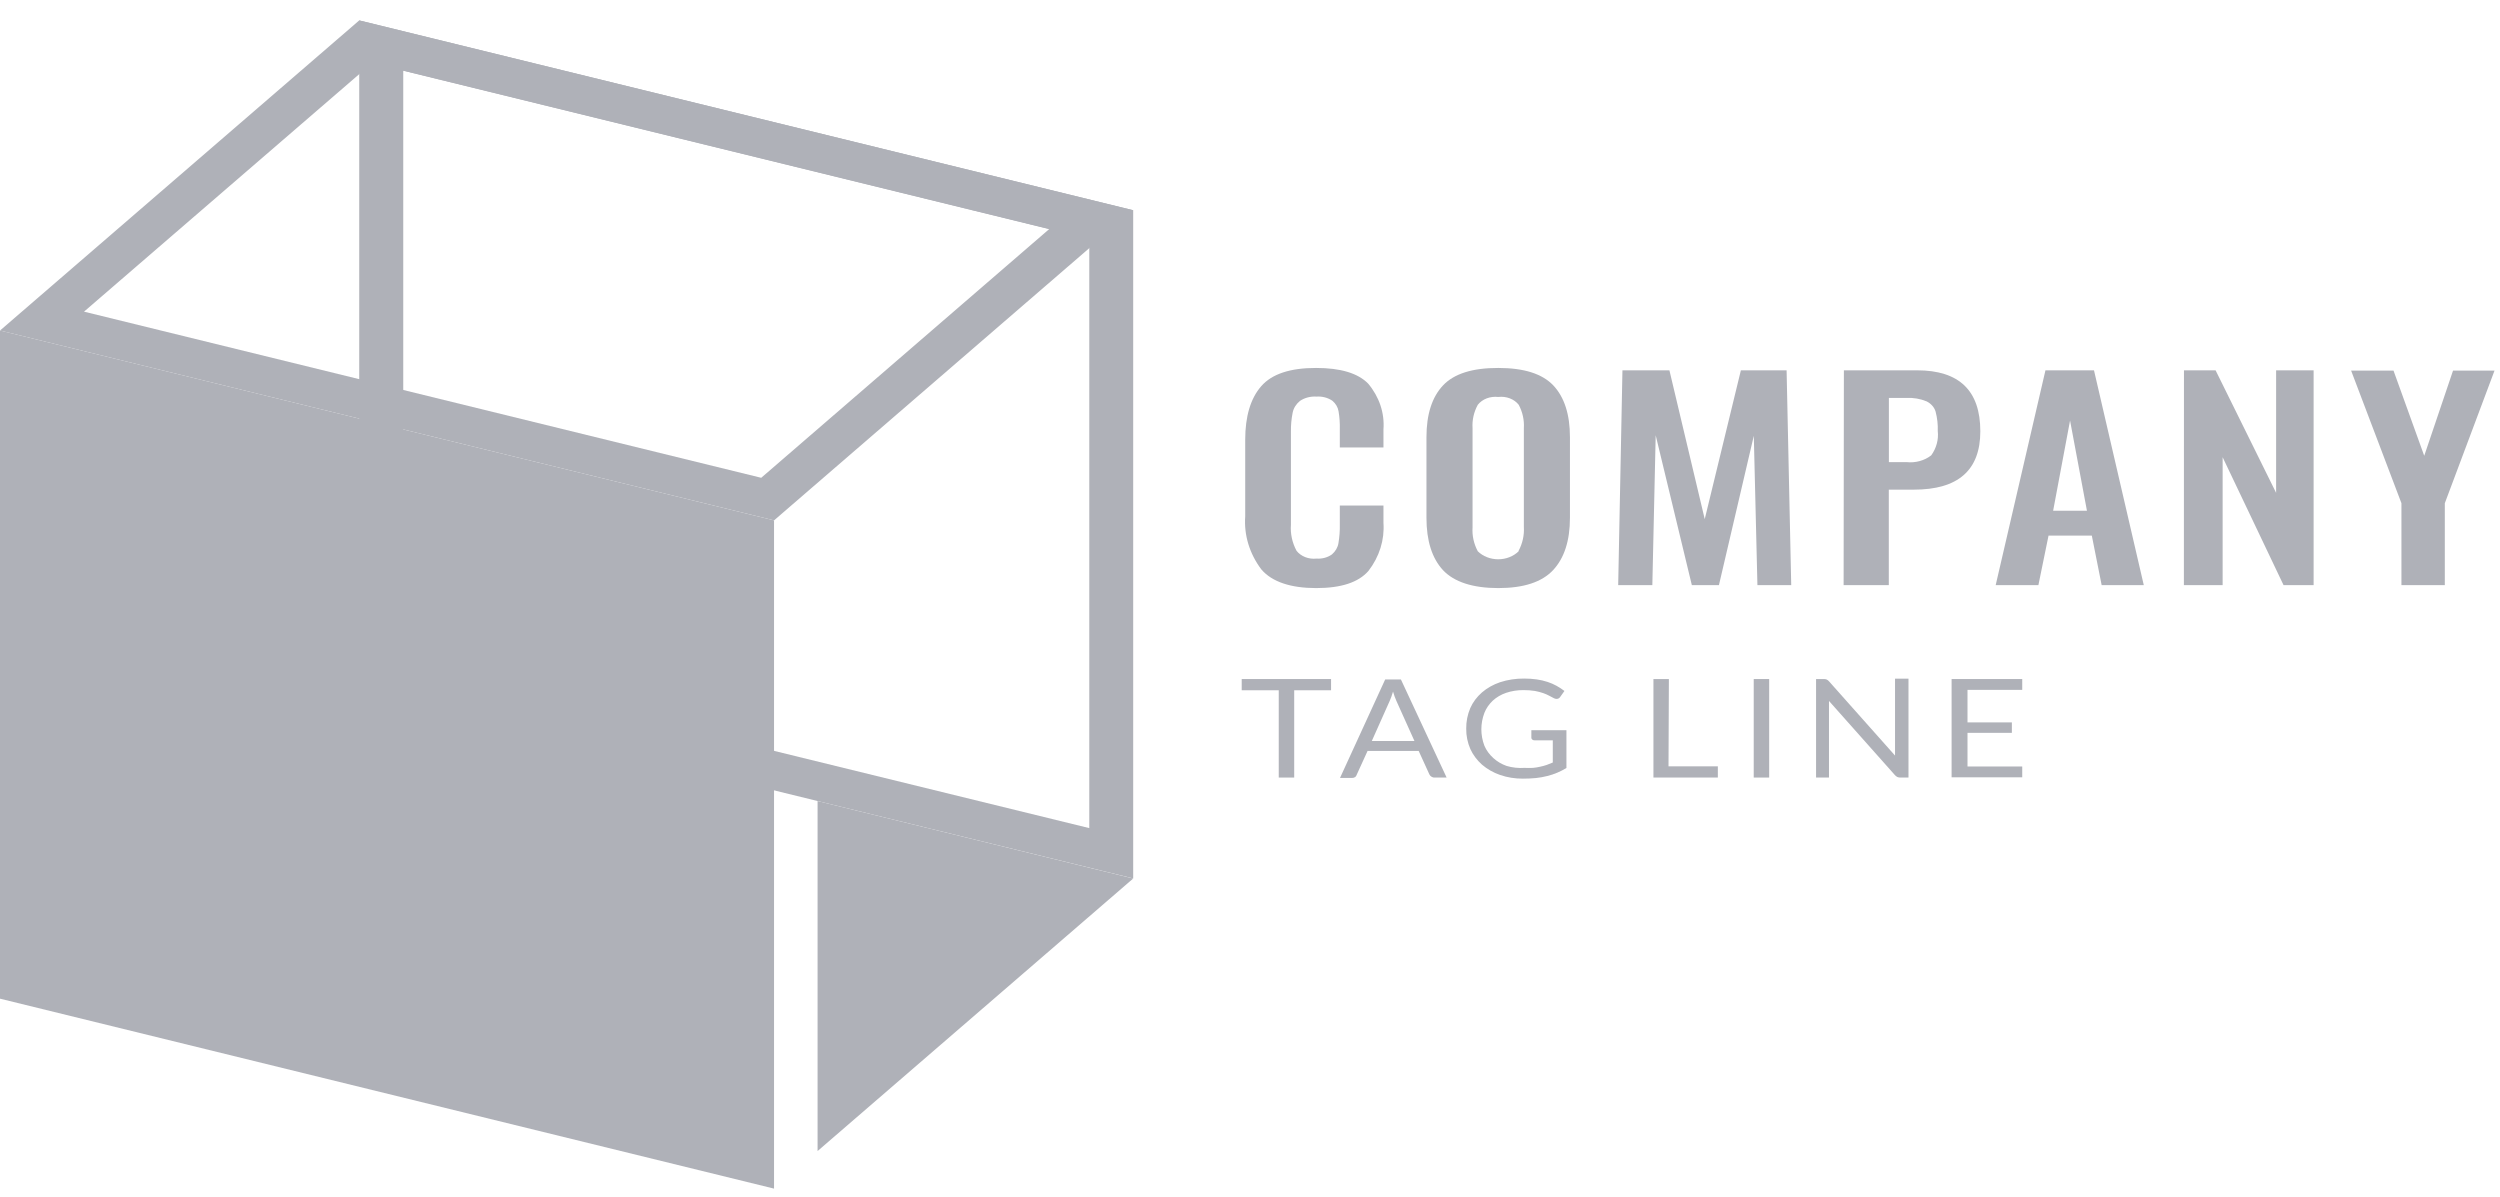
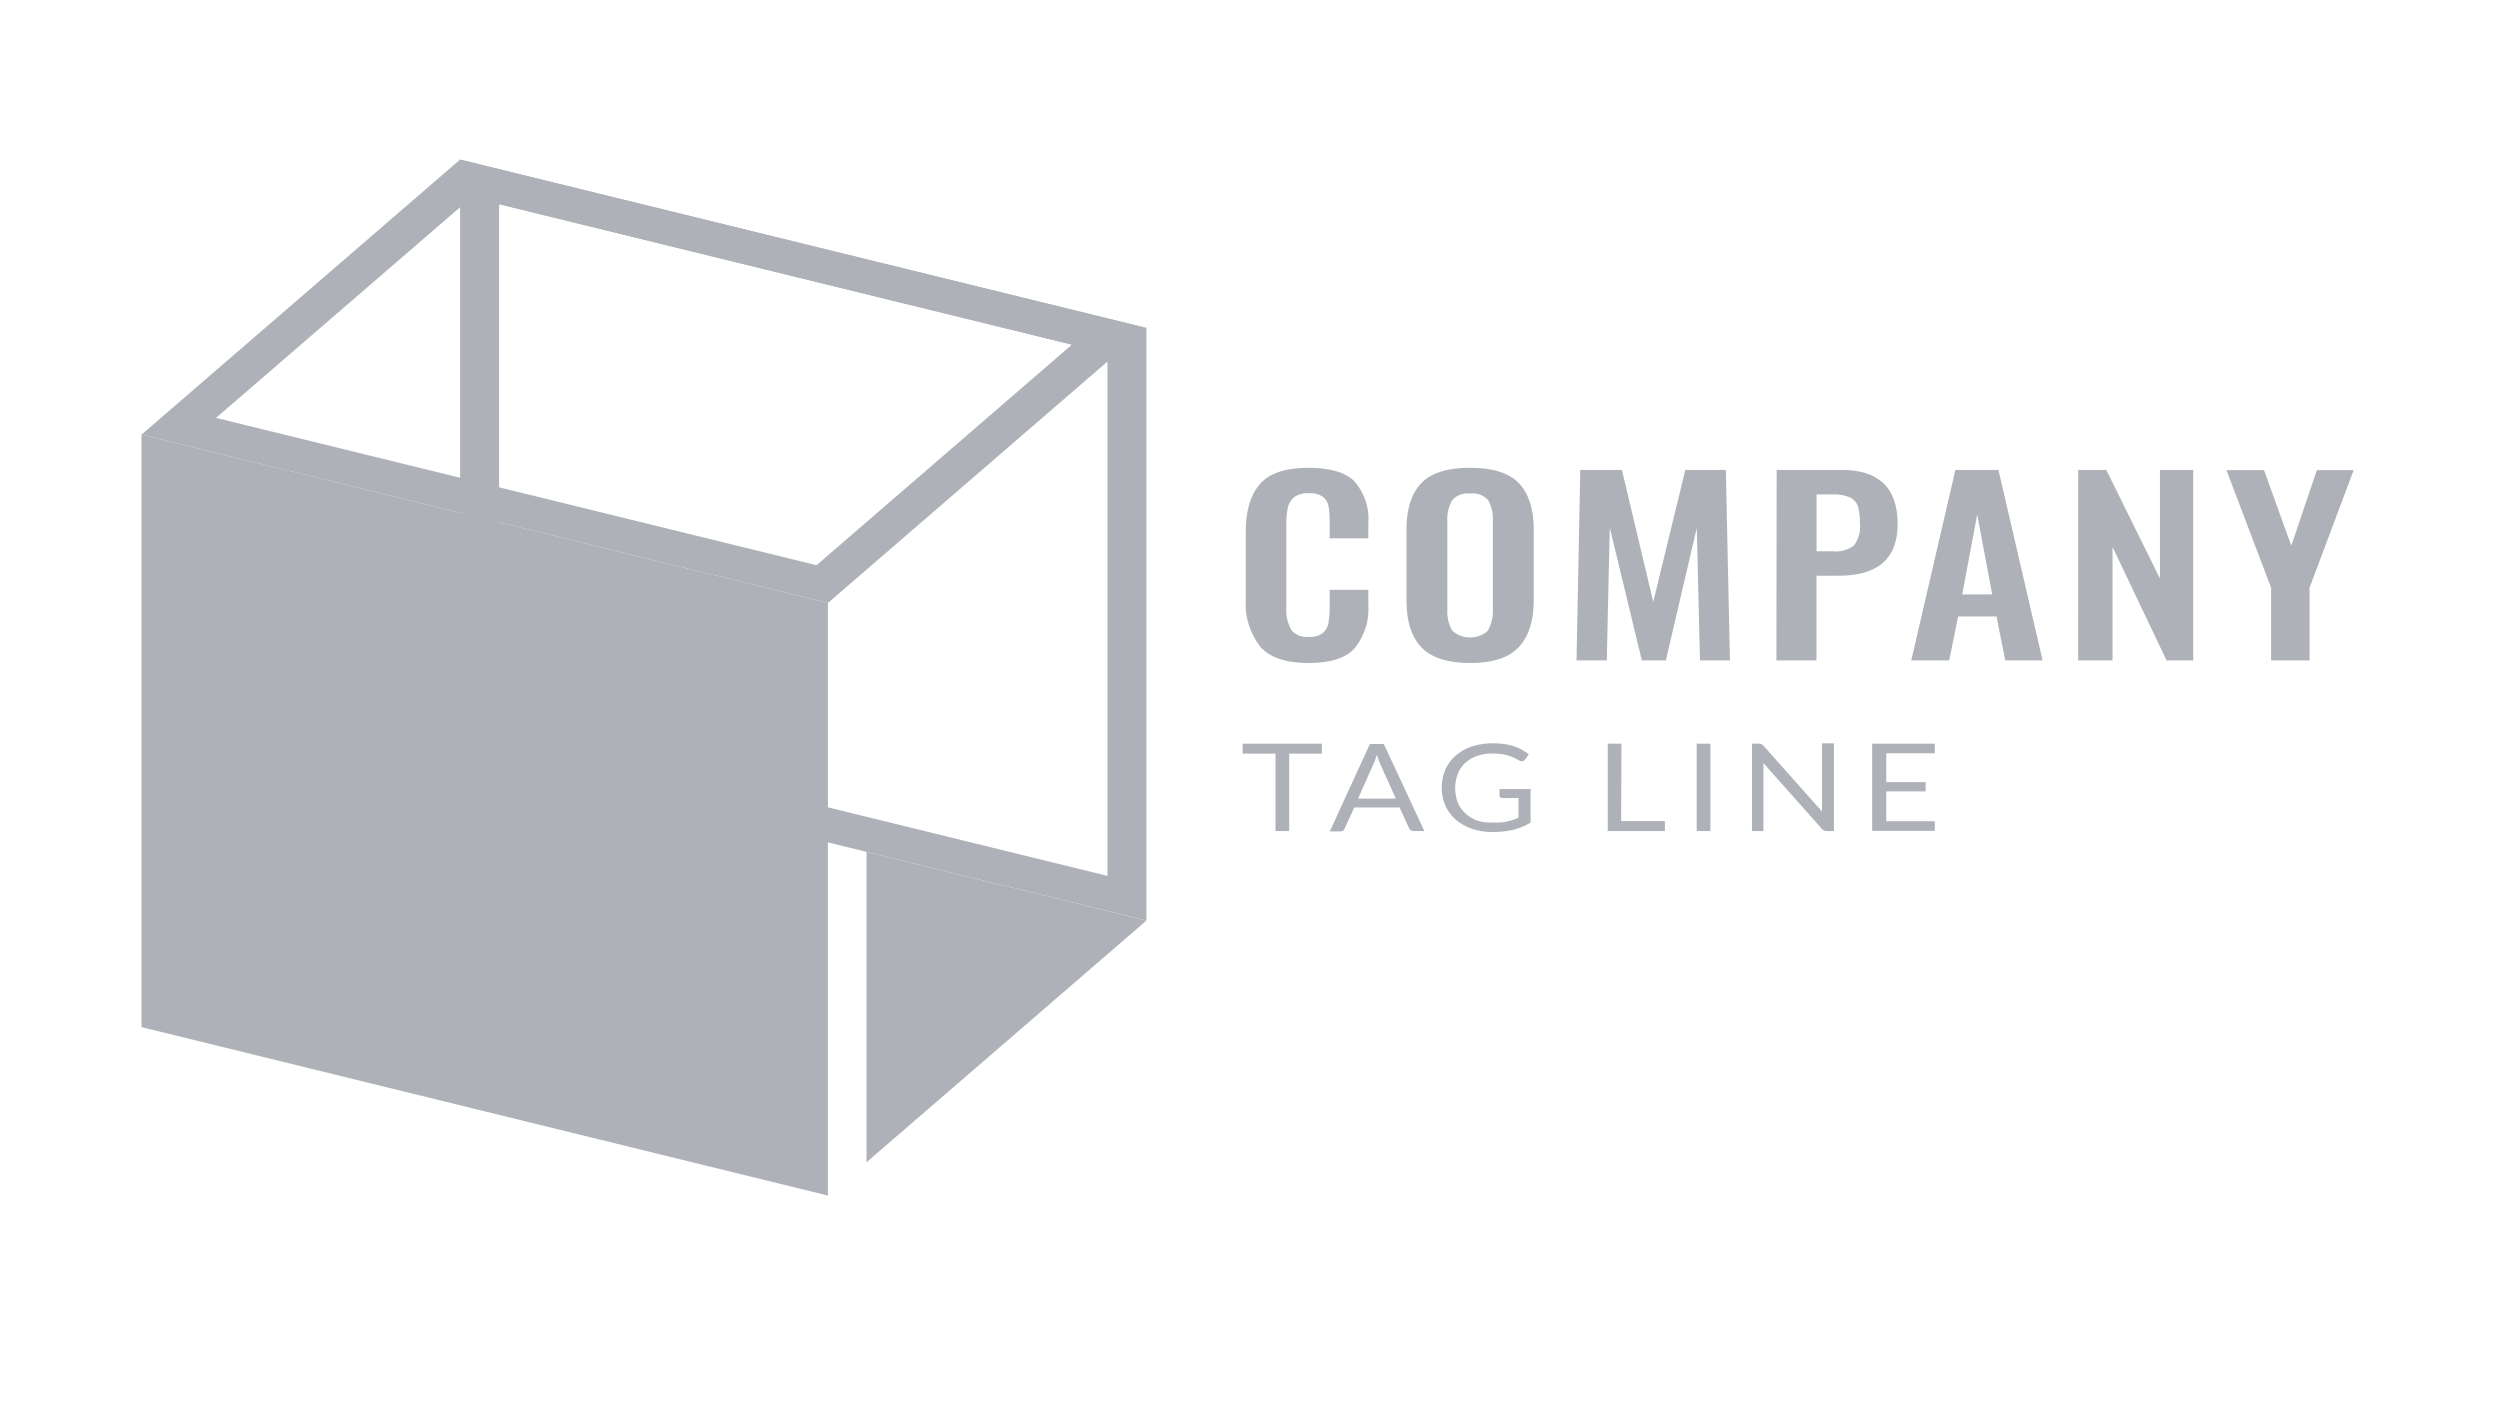
- <svg xmlns="http://www.w3.org/2000/svg" width="94" height="45" viewBox="0 0 94 45" fill="none">
-   <path d="M47.425 21.408C46.982 20.818 46.77 20.121 46.82 19.42V16.536C46.82 15.653 47.021 14.981 47.422 14.521C47.822 14.062 48.511 13.833 49.487 13.835C50.404 13.835 51.056 14.031 51.441 14.422C51.861 14.921 52.065 15.531 52.018 16.146V16.824H50.377V16.137C50.383 15.913 50.367 15.688 50.33 15.466C50.306 15.314 50.223 15.173 50.095 15.067C49.927 14.953 49.715 14.897 49.501 14.912C49.276 14.897 49.053 14.956 48.876 15.076C48.733 15.194 48.637 15.348 48.604 15.516C48.557 15.751 48.535 15.99 48.539 16.229V19.728C48.513 20.065 48.586 20.403 48.75 20.71C48.831 20.814 48.945 20.896 49.077 20.948C49.21 21 49.356 21.019 49.501 21.003C49.711 21.018 49.919 20.962 50.082 20.845C50.215 20.73 50.301 20.581 50.326 20.42C50.364 20.188 50.382 19.953 50.377 19.719V19.009H52.018V19.657C52.064 20.299 51.865 20.936 51.451 21.47C51.074 21.898 50.431 22.112 49.487 22.112C48.543 22.112 47.829 21.883 47.425 21.408Z" fill="#AFB1B8" />
-   <path d="M54.257 21.438C53.843 20.989 53.635 20.335 53.635 19.47V16.437C53.635 15.58 53.843 14.932 54.257 14.492C54.671 14.052 55.364 13.833 56.336 13.835C57.301 13.835 57.99 14.054 58.405 14.492C58.819 14.932 59.03 15.58 59.03 16.437V19.47C59.03 20.326 58.819 20.983 58.398 21.435C57.977 21.886 57.291 22.112 56.336 22.112C55.381 22.112 54.675 21.883 54.257 21.438ZM57.1 20.71C57.249 20.429 57.316 20.121 57.297 19.813V16.099C57.316 15.797 57.25 15.495 57.104 15.22C57.02 15.113 56.904 15.03 56.769 14.978C56.633 14.926 56.483 14.908 56.336 14.926C56.189 14.909 56.038 14.927 55.902 14.978C55.766 15.03 55.649 15.114 55.565 15.22C55.416 15.494 55.348 15.796 55.368 16.099V19.83C55.347 20.139 55.415 20.447 55.565 20.728C55.66 20.822 55.779 20.898 55.911 20.95C56.043 21.002 56.187 21.029 56.333 21.029C56.478 21.029 56.622 21.002 56.754 20.95C56.887 20.898 57.005 20.822 57.1 20.728V20.71Z" fill="#AFB1B8" />
-   <path d="M61.004 13.924H62.77L64.098 19.519L65.457 13.924H67.176L67.35 22H66.079L65.943 16.387L64.632 22H63.613L62.254 16.366L62.128 22H60.844L61.004 13.924Z" fill="#AFB1B8" />
-   <path d="M69.33 13.924H72.082C73.667 13.924 74.46 14.688 74.46 16.217C74.46 17.681 73.625 18.413 71.956 18.411H71.019V22H69.32L69.33 13.924ZM71.681 17.375C71.849 17.394 72.019 17.381 72.181 17.336C72.342 17.292 72.49 17.219 72.615 17.12C72.81 16.848 72.896 16.527 72.86 16.208C72.869 15.962 72.841 15.715 72.778 15.475C72.754 15.395 72.712 15.319 72.653 15.253C72.595 15.187 72.522 15.132 72.439 15.091C72.203 14.993 71.942 14.949 71.681 14.962H71.022V17.375H71.681Z" fill="#AFB1B8" />
-   <path d="M76.909 13.924H78.734L80.606 22H79.022L78.652 20.138H77.025L76.644 22H75.038L76.909 13.924ZM78.469 19.203L77.834 15.812L77.198 19.203H78.469Z" fill="#AFB1B8" />
-   <path d="M82.117 13.924H83.306L85.582 18.531V13.924H86.992V22H85.861L83.571 17.191V22H82.114L82.117 13.924Z" fill="#AFB1B8" />
-   <path d="M90.294 18.921L88.402 13.935H89.996L91.151 17.138L92.234 13.935H93.794L91.925 18.921V22H90.294V18.921Z" fill="#AFB1B8" />
-   <path d="M50.048 25.532V25.954H48.662V29.236H48.081V25.954H46.688V25.532H50.048Z" fill="#AFB1B8" />
-   <path d="M54.393 29.236H53.944C53.899 29.239 53.854 29.226 53.819 29.201C53.785 29.18 53.759 29.15 53.744 29.116L53.343 28.236H51.42L51.019 29.116C51.008 29.153 50.987 29.187 50.958 29.216C50.922 29.24 50.878 29.253 50.832 29.251H50.384L52.083 25.547H52.674L54.393 29.236ZM51.58 27.861H53.183L52.504 26.353C52.454 26.239 52.412 26.123 52.378 26.004C52.354 26.075 52.334 26.142 52.314 26.201L52.252 26.356L51.58 27.861Z" fill="#AFB1B8" />
-   <path d="M57.321 28.872C57.428 28.877 57.534 28.877 57.641 28.872C57.732 28.864 57.823 28.849 57.912 28.828C57.995 28.811 58.077 28.788 58.157 28.761C58.232 28.735 58.306 28.702 58.385 28.67V27.837H57.705C57.688 27.838 57.671 27.836 57.656 27.831C57.64 27.826 57.626 27.818 57.613 27.808C57.602 27.799 57.593 27.789 57.587 27.777C57.582 27.765 57.579 27.753 57.579 27.74V27.456H58.898V28.875C58.79 28.942 58.676 29.001 58.558 29.051C58.437 29.103 58.31 29.145 58.181 29.177C58.042 29.213 57.9 29.238 57.756 29.254C57.591 29.27 57.426 29.277 57.26 29.277C56.967 29.279 56.676 29.233 56.404 29.139C56.15 29.051 55.919 28.919 55.724 28.752C55.535 28.583 55.386 28.384 55.286 28.166C55.179 27.92 55.126 27.659 55.13 27.397C55.126 27.133 55.178 26.871 55.283 26.623C55.38 26.403 55.53 26.203 55.721 26.036C55.915 25.869 56.146 25.739 56.401 25.652C56.691 25.557 57 25.511 57.311 25.514C57.469 25.514 57.627 25.524 57.783 25.546C57.921 25.566 58.057 25.597 58.188 25.64C58.306 25.678 58.42 25.728 58.527 25.787C58.631 25.845 58.73 25.909 58.823 25.98L58.66 26.209C58.647 26.23 58.628 26.247 58.605 26.26C58.581 26.272 58.554 26.279 58.527 26.279C58.49 26.278 58.453 26.268 58.422 26.25C58.371 26.227 58.316 26.197 58.255 26.162C58.183 26.123 58.107 26.09 58.028 26.062C57.926 26.027 57.822 26 57.715 25.98C57.573 25.958 57.428 25.947 57.284 25.948C57.06 25.946 56.837 25.981 56.628 26.051C56.439 26.116 56.269 26.216 56.129 26.344C55.988 26.477 55.88 26.634 55.813 26.805C55.661 27.206 55.661 27.638 55.813 28.039C55.887 28.213 56.003 28.372 56.153 28.506C56.292 28.633 56.461 28.733 56.648 28.799C56.864 28.863 57.093 28.888 57.321 28.872Z" fill="#AFB1B8" />
-   <path d="M62.736 28.814H64.591V29.236H62.169V25.532H62.75L62.736 28.814Z" fill="#AFB1B8" />
-   <path d="M66.521 29.236H65.94V25.532H66.521V29.236Z" fill="#AFB1B8" />
-   <path d="M68.681 25.549C68.716 25.566 68.746 25.589 68.77 25.617L71.253 28.409C71.25 28.365 71.25 28.321 71.253 28.277C71.253 28.236 71.253 28.195 71.253 28.157V25.517H71.759V29.236H71.467C71.424 29.239 71.38 29.232 71.341 29.216C71.306 29.197 71.275 29.173 71.25 29.145L68.77 26.356C68.77 26.4 68.77 26.441 68.77 26.482C68.77 26.523 68.77 26.561 68.77 26.596V29.236H68.284V25.532H68.586C68.619 25.532 68.651 25.538 68.681 25.549Z" fill="#AFB1B8" />
-   <path d="M76.036 25.532V25.939H73.978V27.162H75.646V27.555H73.978V28.82H76.036V29.227H73.38V25.532H76.036Z" fill="#AFB1B8" />
-   <path d="M15.162 2.656L40.957 8.979V31.137L15.162 24.816V2.656ZM13.507 0.767V25.893L42.608 33.029V7.905L13.507 0.767Z" fill="#AFB1B8" />
-   <path d="M29.104 44.692L0 37.55V12.427L29.104 19.566V44.692Z" fill="#AFB1B8" />
-   <path d="M13.99 2.371L39.448 8.615L28.622 17.965L3.159 11.718L13.99 2.371ZM13.507 0.767L0 12.428L29.104 19.566L42.608 7.905L13.507 0.767Z" fill="#AFB1B8" />
-   <path d="M30.741 43.279L42.608 33.032L30.741 30.119V43.279Z" fill="#AFB1B8" />
+ <svg xmlns="http://www.w3.org/2000/svg" width="106" height="60" viewBox="0 0 106 60" fill="none">
+   <path d="M53.425 27.408C52.982 26.818 52.77 26.121 52.82 25.42V22.536C52.82 21.653 53.021 20.981 53.422 20.521C53.822 20.062 54.511 19.833 55.487 19.835C56.404 19.835 57.056 20.031 57.441 20.422C57.861 20.921 58.065 21.531 58.018 22.146V22.824H56.377V22.137C56.383 21.913 56.367 21.688 56.33 21.466C56.306 21.314 56.223 21.173 56.095 21.067C55.927 20.953 55.715 20.897 55.501 20.912C55.276 20.897 55.053 20.956 54.876 21.076C54.733 21.194 54.637 21.348 54.604 21.516C54.557 21.751 54.535 21.99 54.539 22.229V25.728C54.513 26.065 54.586 26.403 54.75 26.71C54.831 26.814 54.945 26.896 55.077 26.948C55.21 27 55.356 27.019 55.501 27.003C55.711 27.018 55.919 26.962 56.082 26.845C56.215 26.73 56.301 26.581 56.326 26.42C56.364 26.188 56.382 25.953 56.377 25.719V25.009H58.018V25.657C58.064 26.299 57.865 26.936 57.451 27.47C57.074 27.898 56.431 28.112 55.487 28.112C54.543 28.112 53.829 27.883 53.425 27.408Z" fill="#AFB1B8" />
+   <path d="M60.257 27.438C59.842 26.989 59.635 26.335 59.635 25.47V22.437C59.635 21.58 59.842 20.932 60.257 20.492C60.671 20.052 61.364 19.833 62.336 19.835C63.301 19.835 63.99 20.054 64.405 20.492C64.819 20.932 65.03 21.58 65.03 22.437V25.47C65.03 26.326 64.819 26.983 64.398 27.435C63.977 27.886 63.291 28.112 62.336 28.112C61.381 28.112 60.675 27.883 60.257 27.438ZM63.1 26.71C63.249 26.429 63.316 26.121 63.297 25.813V22.099C63.316 21.797 63.25 21.495 63.104 21.22C63.02 21.113 62.904 21.03 62.769 20.978C62.633 20.926 62.483 20.908 62.336 20.926C62.188 20.909 62.038 20.927 61.902 20.978C61.766 21.03 61.649 21.114 61.565 21.22C61.415 21.494 61.348 21.797 61.368 22.099V25.83C61.347 26.139 61.415 26.447 61.565 26.728C61.66 26.822 61.779 26.898 61.911 26.95C62.043 27.002 62.187 27.029 62.333 27.029C62.478 27.029 62.622 27.002 62.754 26.95C62.887 26.898 63.005 26.822 63.1 26.728V26.71Z" fill="#AFB1B8" />
+   <path d="M67.004 19.924H68.77L70.098 25.519L71.457 19.924H73.176L73.35 28H72.079L71.943 22.387L70.632 28H69.613L68.254 22.366L68.128 28H66.844L67.004 19.924Z" fill="#AFB1B8" />
+   <path d="M75.33 19.924H78.082C79.667 19.924 80.46 20.688 80.46 22.217C80.46 23.681 79.625 24.413 77.956 24.411H77.019V28H75.32L75.33 19.924ZM77.681 23.375C77.849 23.394 78.019 23.381 78.181 23.336C78.342 23.292 78.49 23.219 78.615 23.12C78.81 22.848 78.896 22.527 78.86 22.208C78.869 21.962 78.841 21.715 78.778 21.475C78.754 21.395 78.712 21.319 78.653 21.253C78.595 21.187 78.522 21.132 78.439 21.091C78.203 20.993 77.942 20.949 77.681 20.962H77.022V23.375H77.681Z" fill="#AFB1B8" />
+   <path d="M82.909 19.924H84.734L86.606 28H85.022L84.652 26.138H83.025L82.644 28H81.038L82.909 19.924ZM84.469 25.203L83.833 21.812L83.198 25.203H84.469Z" fill="#AFB1B8" />
+   <path d="M88.117 19.924H89.306L91.582 24.531V19.924H92.992V28H91.861L89.571 23.191V28H88.114L88.117 19.924Z" fill="#AFB1B8" />
+   <path d="M96.294 24.921L94.402 19.935H95.996L97.151 23.138L98.234 19.935H99.794L97.925 24.921V28H96.294V24.921Z" fill="#AFB1B8" />
+   <path d="M56.048 31.532V31.954H54.662V35.236H54.081V31.954H52.688V31.532H56.048Z" fill="#AFB1B8" />
+   <path d="M60.393 35.236H59.944C59.899 35.239 59.854 35.226 59.819 35.201C59.785 35.179 59.759 35.15 59.744 35.116L59.343 34.236H57.42L57.019 35.116C57.008 35.153 56.987 35.187 56.958 35.216C56.922 35.24 56.878 35.253 56.832 35.251H56.384L58.083 31.547H58.674L60.393 35.236ZM57.58 33.861H59.183L58.504 32.353C58.454 32.239 58.412 32.123 58.378 32.004C58.354 32.075 58.334 32.142 58.314 32.201L58.252 32.356L57.58 33.861Z" fill="#AFB1B8" />
+   <path d="M63.321 34.872C63.428 34.877 63.534 34.877 63.64 34.872C63.732 34.864 63.823 34.849 63.912 34.828C63.995 34.811 64.077 34.788 64.157 34.761C64.232 34.734 64.306 34.702 64.384 34.67V33.837H63.705C63.688 33.838 63.671 33.836 63.656 33.831C63.64 33.825 63.625 33.818 63.613 33.808C63.602 33.799 63.593 33.789 63.587 33.777C63.581 33.766 63.579 33.753 63.579 33.74V33.456H64.897V34.875C64.79 34.942 64.676 35.001 64.558 35.051C64.437 35.103 64.31 35.145 64.181 35.177C64.042 35.213 63.9 35.238 63.756 35.254C63.591 35.27 63.426 35.277 63.26 35.277C62.967 35.279 62.676 35.233 62.404 35.139C62.15 35.051 61.918 34.919 61.724 34.752C61.535 34.583 61.386 34.384 61.286 34.166C61.179 33.92 61.126 33.659 61.13 33.397C61.126 33.133 61.178 32.871 61.283 32.623C61.38 32.403 61.53 32.203 61.721 32.036C61.915 31.869 62.146 31.739 62.401 31.652C62.691 31.557 63 31.511 63.311 31.514C63.469 31.514 63.627 31.524 63.783 31.546C63.921 31.566 64.057 31.597 64.187 31.64C64.306 31.678 64.42 31.728 64.527 31.787C64.631 31.845 64.73 31.909 64.823 31.98L64.66 32.209C64.647 32.23 64.628 32.248 64.605 32.26C64.581 32.272 64.555 32.279 64.527 32.279C64.49 32.278 64.453 32.268 64.422 32.25C64.371 32.227 64.317 32.197 64.255 32.162C64.183 32.123 64.107 32.09 64.028 32.062C63.926 32.027 63.822 32 63.715 31.98C63.573 31.958 63.428 31.947 63.284 31.948C63.06 31.946 62.837 31.981 62.628 32.051C62.439 32.116 62.269 32.216 62.129 32.344C61.988 32.477 61.88 32.634 61.813 32.804C61.661 33.206 61.661 33.638 61.813 34.039C61.887 34.214 62.003 34.372 62.153 34.506C62.292 34.633 62.461 34.733 62.648 34.799C62.864 34.863 63.093 34.888 63.321 34.872Z" fill="#AFB1B8" />
+   <path d="M68.736 34.814H70.591V35.236H68.169V31.532H68.75L68.736 34.814Z" fill="#AFB1B8" />
+   <path d="M72.521 35.236H71.94V31.532H72.521V35.236Z" fill="#AFB1B8" />
+   <path d="M74.681 31.549C74.716 31.566 74.746 31.589 74.77 31.617L77.253 34.409C77.25 34.365 77.25 34.321 77.253 34.277C77.253 34.236 77.253 34.195 77.253 34.157V31.517H77.759V35.236H77.467C77.424 35.239 77.38 35.232 77.341 35.216C77.306 35.197 77.275 35.173 77.25 35.145L74.77 32.356C74.77 32.4 74.77 32.441 74.77 32.482C74.77 32.523 74.77 32.561 74.77 32.596V35.236H74.284V31.532H74.586C74.619 31.532 74.651 31.538 74.681 31.549Z" fill="#AFB1B8" />
+   <path d="M82.036 31.532V31.939H79.978V33.162H81.646V33.555H79.978V34.819H82.036V35.227H79.38V31.532H82.036Z" fill="#AFB1B8" />
+   <path d="M21.162 8.656L46.957 14.979V37.137L21.162 30.816V8.656ZM19.507 6.767V31.893L48.608 39.029V13.905L19.507 6.767Z" fill="#AFB1B8" />
+   <path d="M35.104 50.692L6 43.55V18.427L35.104 25.566V50.692Z" fill="#AFB1B8" />
+   <path d="M19.99 8.371L45.448 14.615L34.621 23.965L9.159 17.718L19.99 8.371ZM19.507 6.767L6 18.428L35.104 25.566L48.608 13.905L19.507 6.767Z" fill="#AFB1B8" />
+   <path d="M36.741 49.279L48.608 39.032L36.741 36.119V49.279Z" fill="#AFB1B8" />
</svg>
